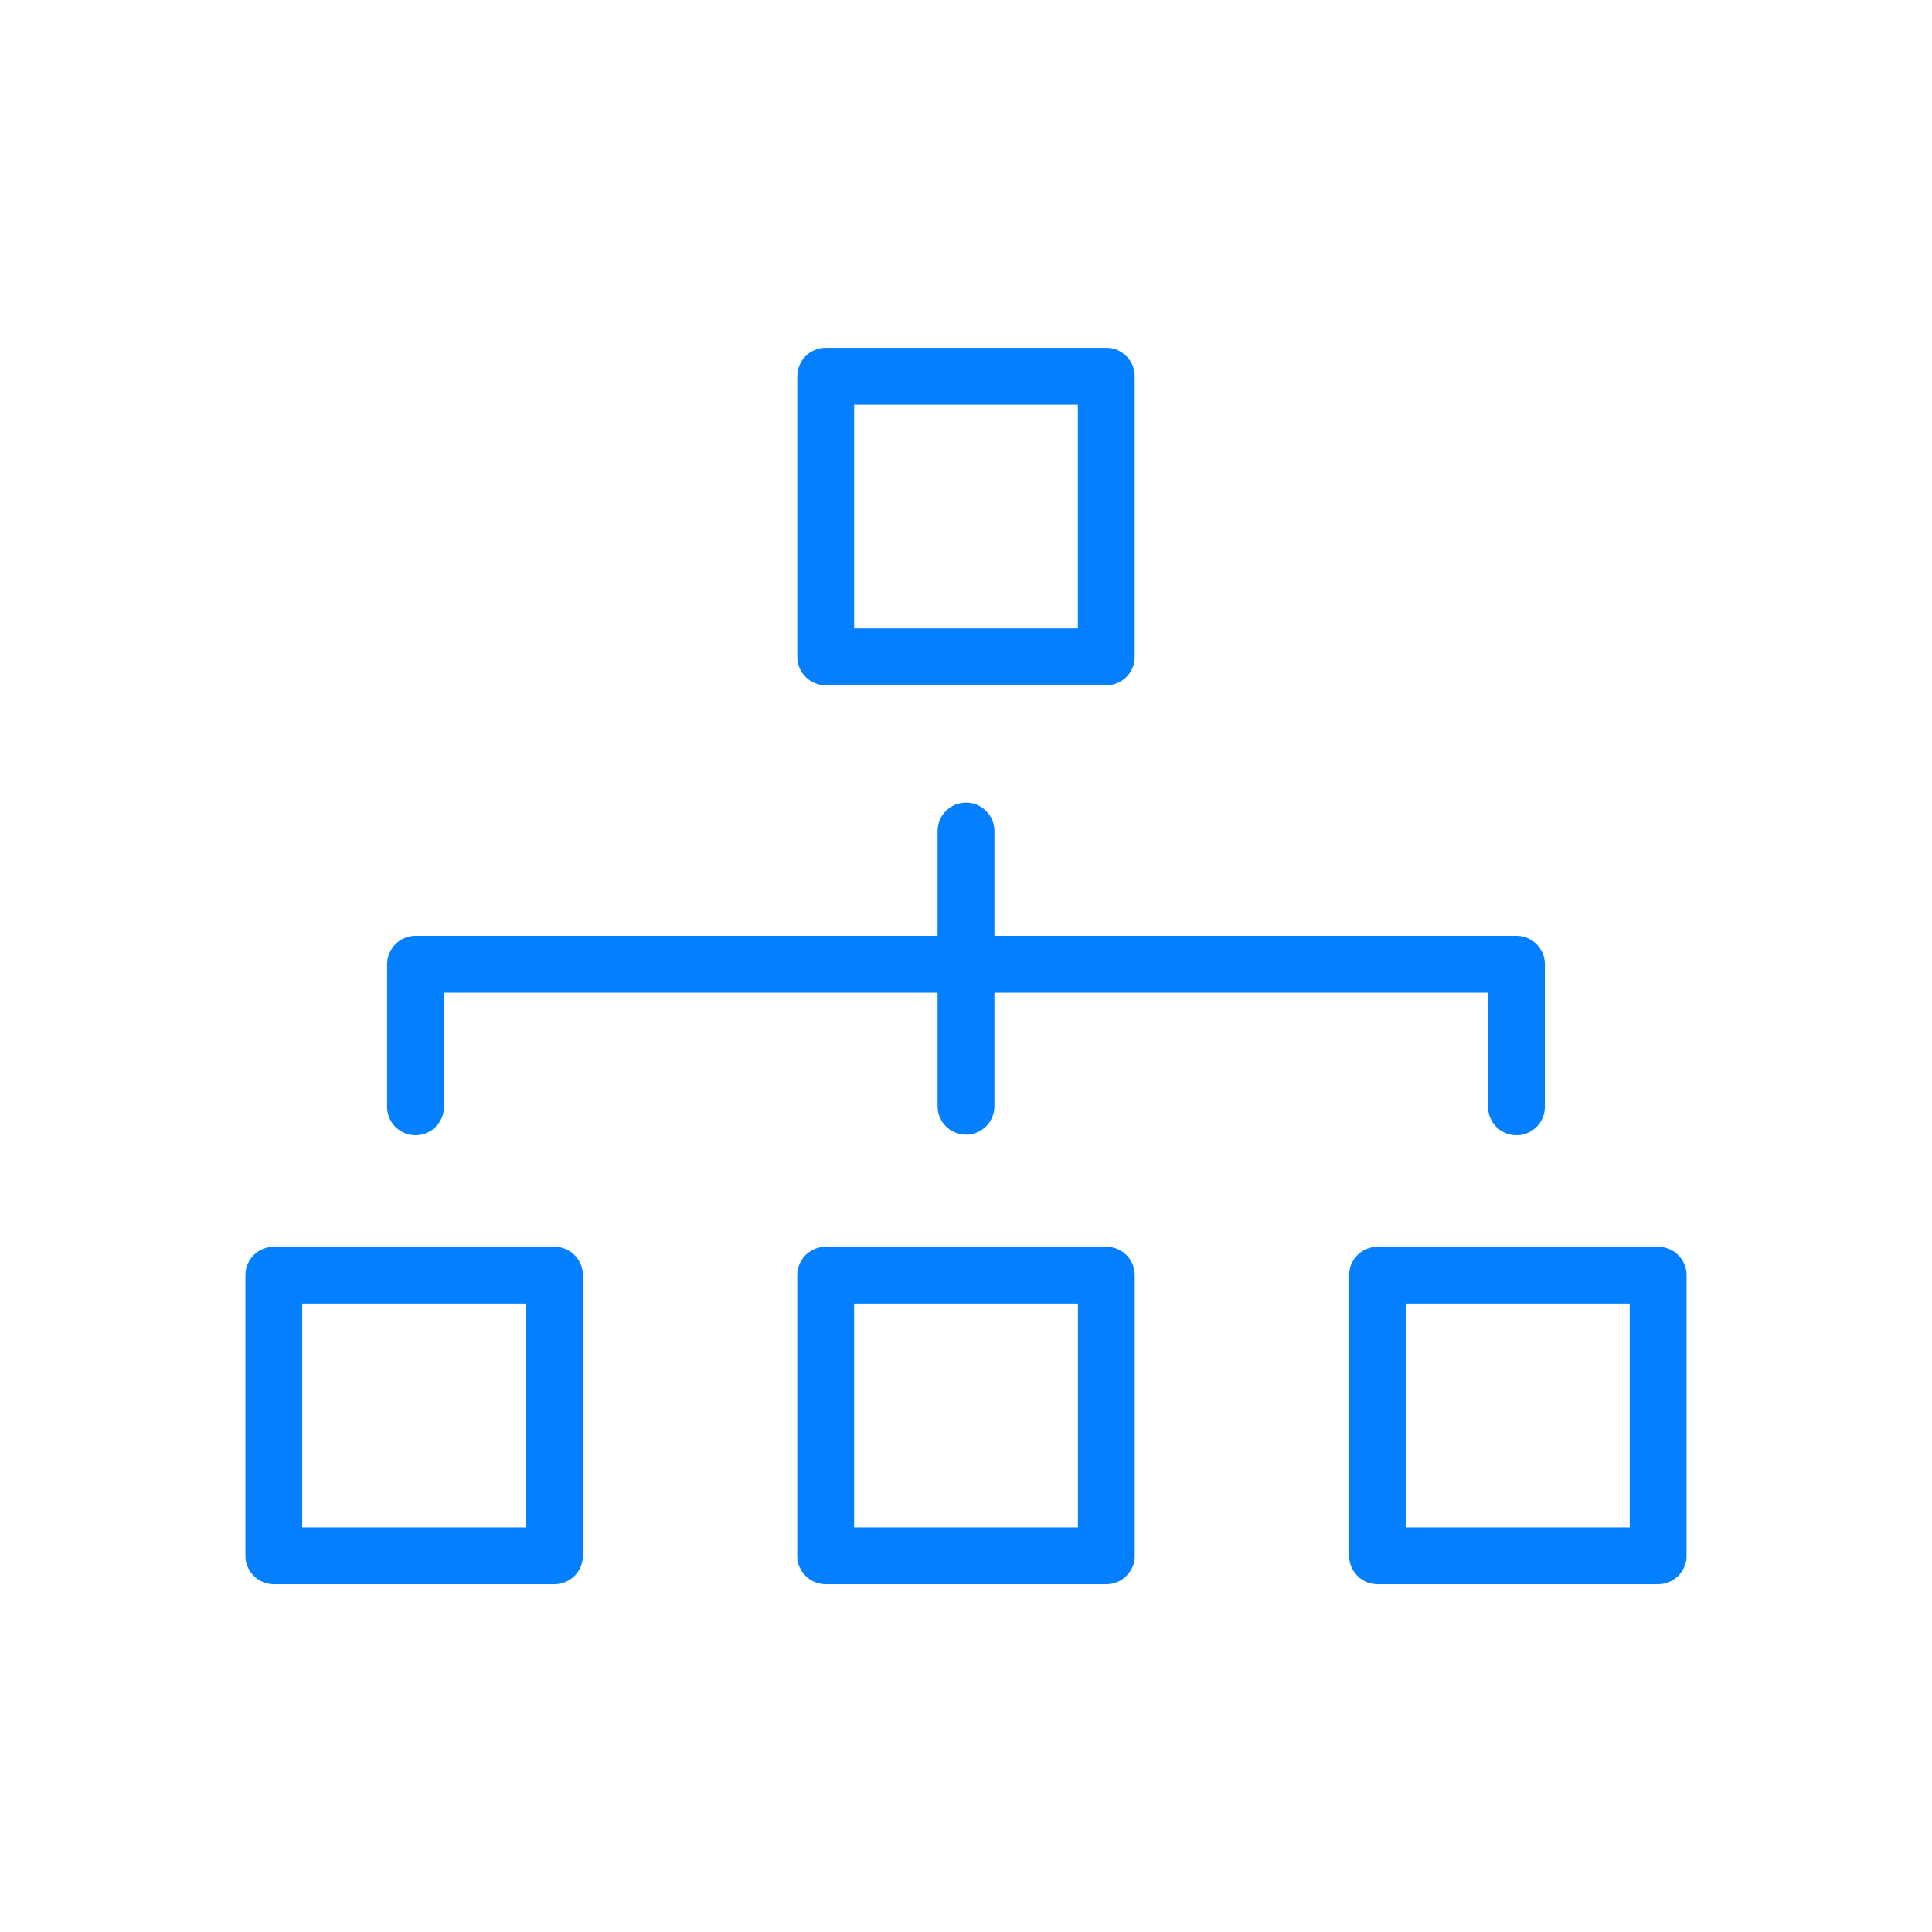
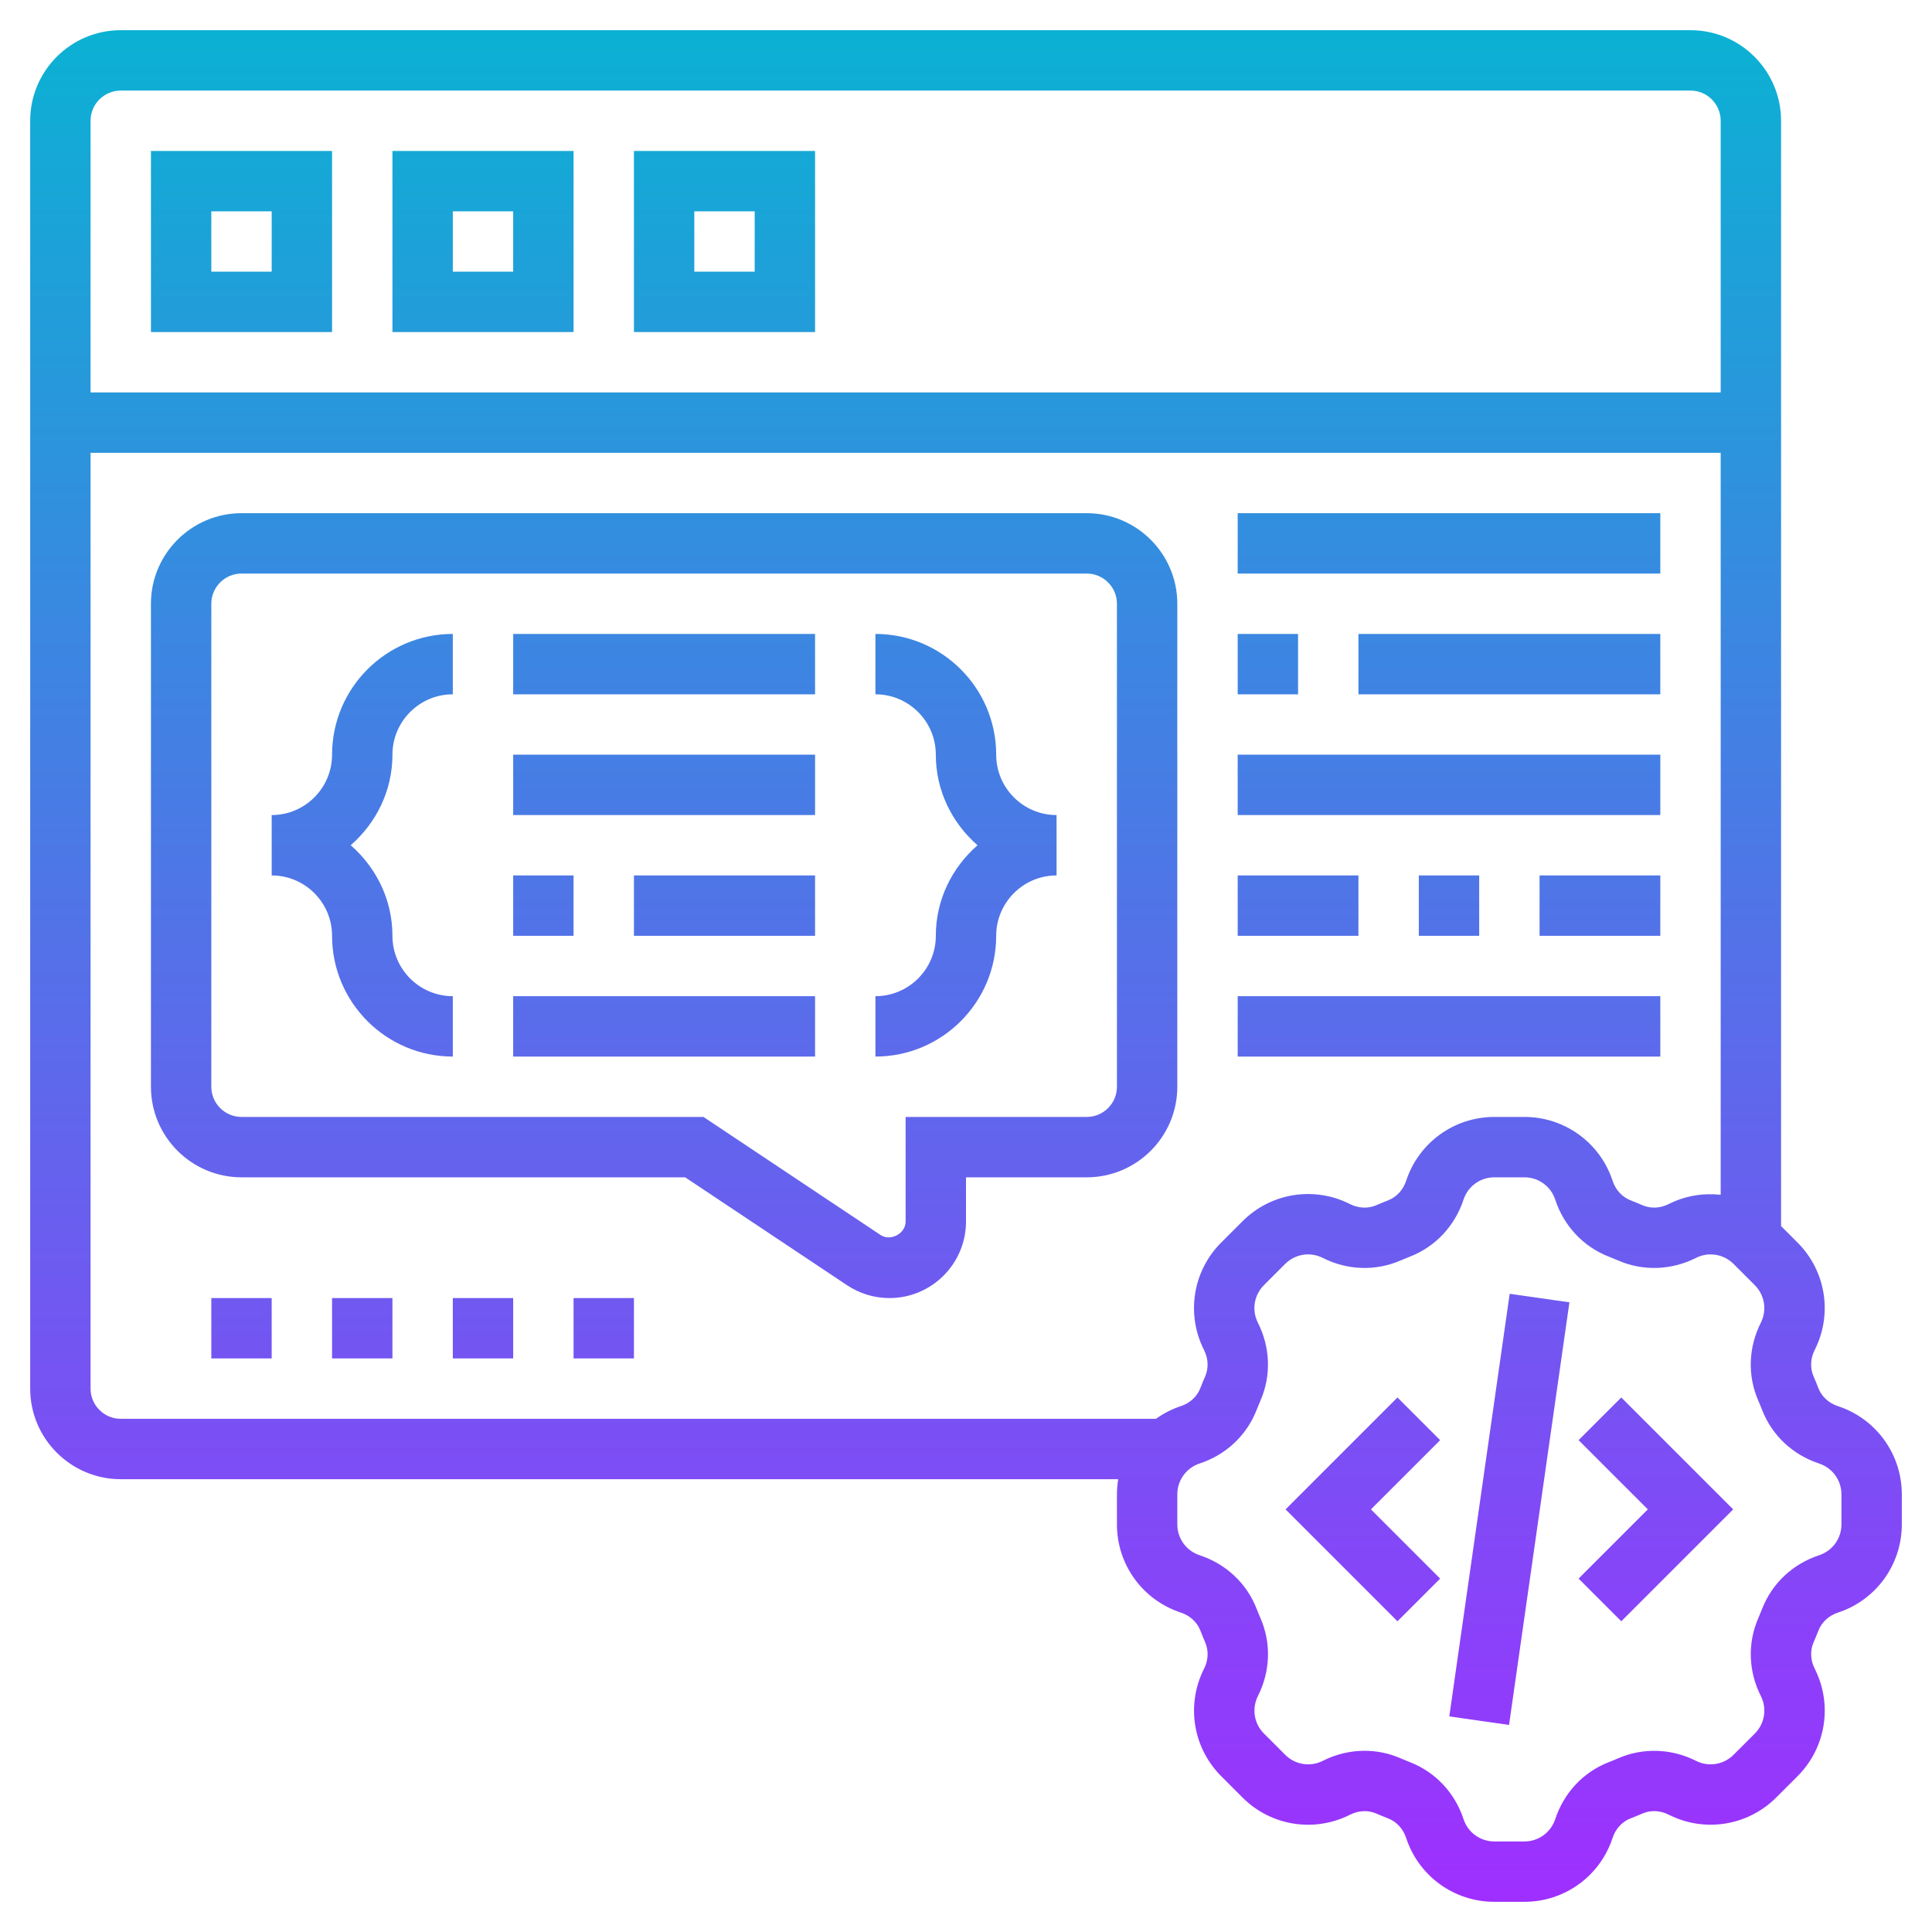
- <svg xmlns="http://www.w3.org/2000/svg" version="1.1" id="Layer_1" x="0px" y="0px" width="85px" height="85px" viewBox="0 0 85 85" enable-background="new 0 0 85 85" xml:space="preserve">
-   <polyline fill="none" stroke="#037FFF" stroke-width="2.5" stroke-linecap="round" stroke-linejoin="round" stroke-miterlimit="10" points="  66.718,48.696 66.718,42.424 18.281,42.424 18.281,48.696 " />
-   <line fill="none" stroke="#037FFF" stroke-width="2.5" stroke-linecap="round" stroke-miterlimit="10" x1="42.5" y1="36.563" x2="42.5" y2="48.67" />
-   <rect x="36.328" y="16.552" fill="none" stroke="#037FFF" stroke-width="2.5" stroke-linecap="round" stroke-linejoin="round" stroke-miterlimit="10" width="12.344" height="12.346" />
-   <g>
-     <rect x="36.326" y="56.103" fill="none" stroke="#037FFF" stroke-width="2.5" stroke-linecap="round" stroke-linejoin="round" stroke-miterlimit="10" width="12.348" height="12.346" />
-     <rect x="12.047" y="56.103" fill="none" stroke="#037FFF" stroke-width="2.5" stroke-linecap="round" stroke-linejoin="round" stroke-miterlimit="10" width="12.346" height="12.346" />
-     <rect x="60.606" y="56.103" fill="none" stroke="#037FFF" stroke-width="2.5" stroke-linecap="round" stroke-linejoin="round" stroke-miterlimit="10" width="12.346" height="12.346" />
-   </g>
+ <svg xmlns="http://www.w3.org/2000/svg" id="Layer_5" enable-background="new 0 0 64 64" height="512" viewBox="0 0 64 64" width="512">
+   <linearGradient id="SVGID_1_" gradientUnits="userSpaceOnUse" x1="32" x2="32" y1="63" y2="1">
+     <stop offset="0" stop-color="#9f2fff" />
+     <stop offset="1" stop-color="#0bb1d3" />
+   </linearGradient>
+   <path d="m50.01 42.858 1.979.283-2 14-1.979-.283zm2.283 4.849 2.293 2.293-2.293 2.293 1.414 1.414 3.707-3.707-3.707-3.707zm-6-1.414-3.707 3.707 3.707 3.707 1.414-1.414-2.293-2.293 2.293-2.293zm16.707 3.209v.996c0 1.331-.85 2.505-2.114 2.921-.303.099-.54.316-.648.596-.051.13-.104.261-.161.39-.119.274-.105.592.038.874.601 1.188.372 2.62-.57 3.561l-.705.704c-.941.942-2.373 1.17-3.561.57-.282-.144-.601-.157-.873-.038-.13.057-.261.11-.393.161-.278.108-.495.344-.594.646-.416 1.267-1.59 2.117-2.921 2.117h-.996c-1.331 0-2.505-.85-2.921-2.114-.099-.303-.316-.54-.596-.648-.13-.051-.261-.104-.39-.161-.274-.12-.592-.105-.874.038-1.189.6-2.62.372-3.561-.57l-.704-.705c-.942-.941-1.171-2.372-.57-3.561.143-.282.156-.6.038-.873-.057-.13-.11-.261-.161-.393-.108-.278-.344-.495-.646-.594-1.267-.416-2.117-1.59-2.117-2.921v-.996c0-.17.015-.338.042-.502h-33.042c-1.654 0-3-1.346-3-3v-42c0-1.654 1.346-3 3-3h52c1.654 0 3 1.346 3 3v36.615l.544.544c.942.941 1.171 2.373.57 3.561-.143.282-.156.6-.038.873.057.13.11.261.161.393.108.278.344.495.646.594 1.267.417 2.117 1.591 2.117 2.922zm-60-45.502v9h54v-9c0-.551-.449-1-1-1h-52c-.551 0-1 .449-1 1zm1 43h34.292c.248-.176.522-.32.822-.419.303-.099.54-.316.648-.596.051-.13.104-.261.161-.39.119-.274.105-.592-.038-.874-.601-1.188-.372-2.62.57-3.561l.704-.704c.941-.942 2.372-1.171 3.561-.57.282.143.6.156.873.038.129-.056.26-.11.391-.161.28-.109.497-.345.596-.646.417-1.267 1.591-2.117 2.922-2.117h.996c1.331 0 2.505.85 2.921 2.114.099.303.317.54.596.648.131.051.262.105.39.161.275.119.593.105.874-.038.546-.276 1.143-.369 1.721-.306v-24.579h-54v31c0 .551.449 1 1 1zm57 2.502c0-.465-.297-.875-.739-1.021-.873-.287-1.561-.932-1.887-1.771-.042-.109-.086-.215-.132-.321-.356-.819-.324-1.756.087-2.571.21-.415.13-.916-.199-1.245l-.704-.704c-.33-.329-.831-.41-1.245-.199-.815.411-1.754.443-2.572.087-.105-.045-.212-.089-.319-.131-.839-.326-1.484-1.014-1.771-1.886-.145-.443-.556-.74-1.021-.74h-.996c-.465 0-.875.297-1.021.739-.287.873-.933 1.561-1.772 1.887-.107.042-.214.085-.32.131-.818.356-1.756.325-2.571-.087-.416-.211-.916-.13-1.245.199l-.704.704c-.329.329-.409.83-.199 1.245.412.815.443 1.752.087 2.572-.045.104-.089.211-.131.318-.327.84-1.015 1.486-1.887 1.772-.442.146-.739.557-.739 1.022v.996c0 .465.297.875.739 1.021.873.287 1.561.932 1.887 1.771.042.109.086.215.132.321.356.819.324 1.756-.087 2.571-.21.415-.13.915.199 1.244l.705.705c.33.33.829.409 1.244.199.439-.222.914-.333 1.386-.333.405 0 .808.082 1.186.247.104.045.211.089.318.131.84.327 1.486 1.014 1.772 1.886.146.443.556.74 1.021.74h.996c.465 0 .875-.297 1.021-.739.287-.873.932-1.561 1.771-1.887.109-.042.215-.086.321-.132.818-.354 1.757-.324 2.571.087.414.21.914.13 1.244-.199l.705-.705c.329-.329.409-.829.199-1.244-.412-.815-.443-1.752-.087-2.572.045-.104.089-.211.131-.318.327-.84 1.014-1.486 1.886-1.772.443-.146.74-.556.74-1.021zm-50-38.502h-6v-6h6zm-2-4h-2v2h2zm10 4h-6v-6h6zm-2-4h-2v2h2zm10 4h-6v-6h6zm-2-4h-2v2h2zm11 32h-4v1.465c0 1.398-1.137 2.535-2.535 2.535-.502 0-.988-.147-1.406-.426l-5.362-3.574h-14.697c-1.654 0-3-1.346-3-3v-16c0-1.654 1.346-3 3-3h28c1.654 0 3 1.346 3 3v16c0 1.654-1.346 3-3 3zm1-19c0-.551-.449-1-1-1h-28c-.551 0-1 .449-1 1v16c0 .551.449 1 1 1h15.303l5.865 3.91c.333.221.832-.045.832-.445v-3.465h6c.551 0 1-.449 1-1zm-30 25h2v-2h-2zm4 0h2v-2h-2zm8 0h2v-2h-2zm-4 0h2v-2h-2zm-4-20c0 1.103-.897 2-2 2v2c1.103 0 2 .897 2 2 0 2.206 1.794 4 4 4v-2c-1.103 0-2-.897-2-2 0-1.2-.542-2.266-1.382-3 .84-.734 1.382-1.8 1.382-3 0-1.103.897-2 2-2v-2c-2.206 0-4 1.794-4 4zm22 0c0-2.206-1.794-4-4-4v2c1.103 0 2 .897 2 2 0 1.2.542 2.266 1.382 3-.84.734-1.382 1.8-1.382 3 0 1.103-.897 2-2 2v2c2.206 0 4-1.794 4-4 0-1.103.897-2 2-2v-2c-1.103 0-2-.897-2-2zm-16-2h10v-2h-10zm0 4h10v-2h-10zm2 2h-2v2h2zm2 2h6v-2h-6zm-4 4h10v-2h-10zm26-14h-2v2h2zm2 2h10v-2h-10zm10 2h-14v2h14zm-10 4h-4v2h4zm4 2v-2h-2v2zm2 0h4v-2h-4zm4 2h-14v2h14zm0-16h-14v2h14z" fill="url(#SVGID_1_)" />
</svg>
